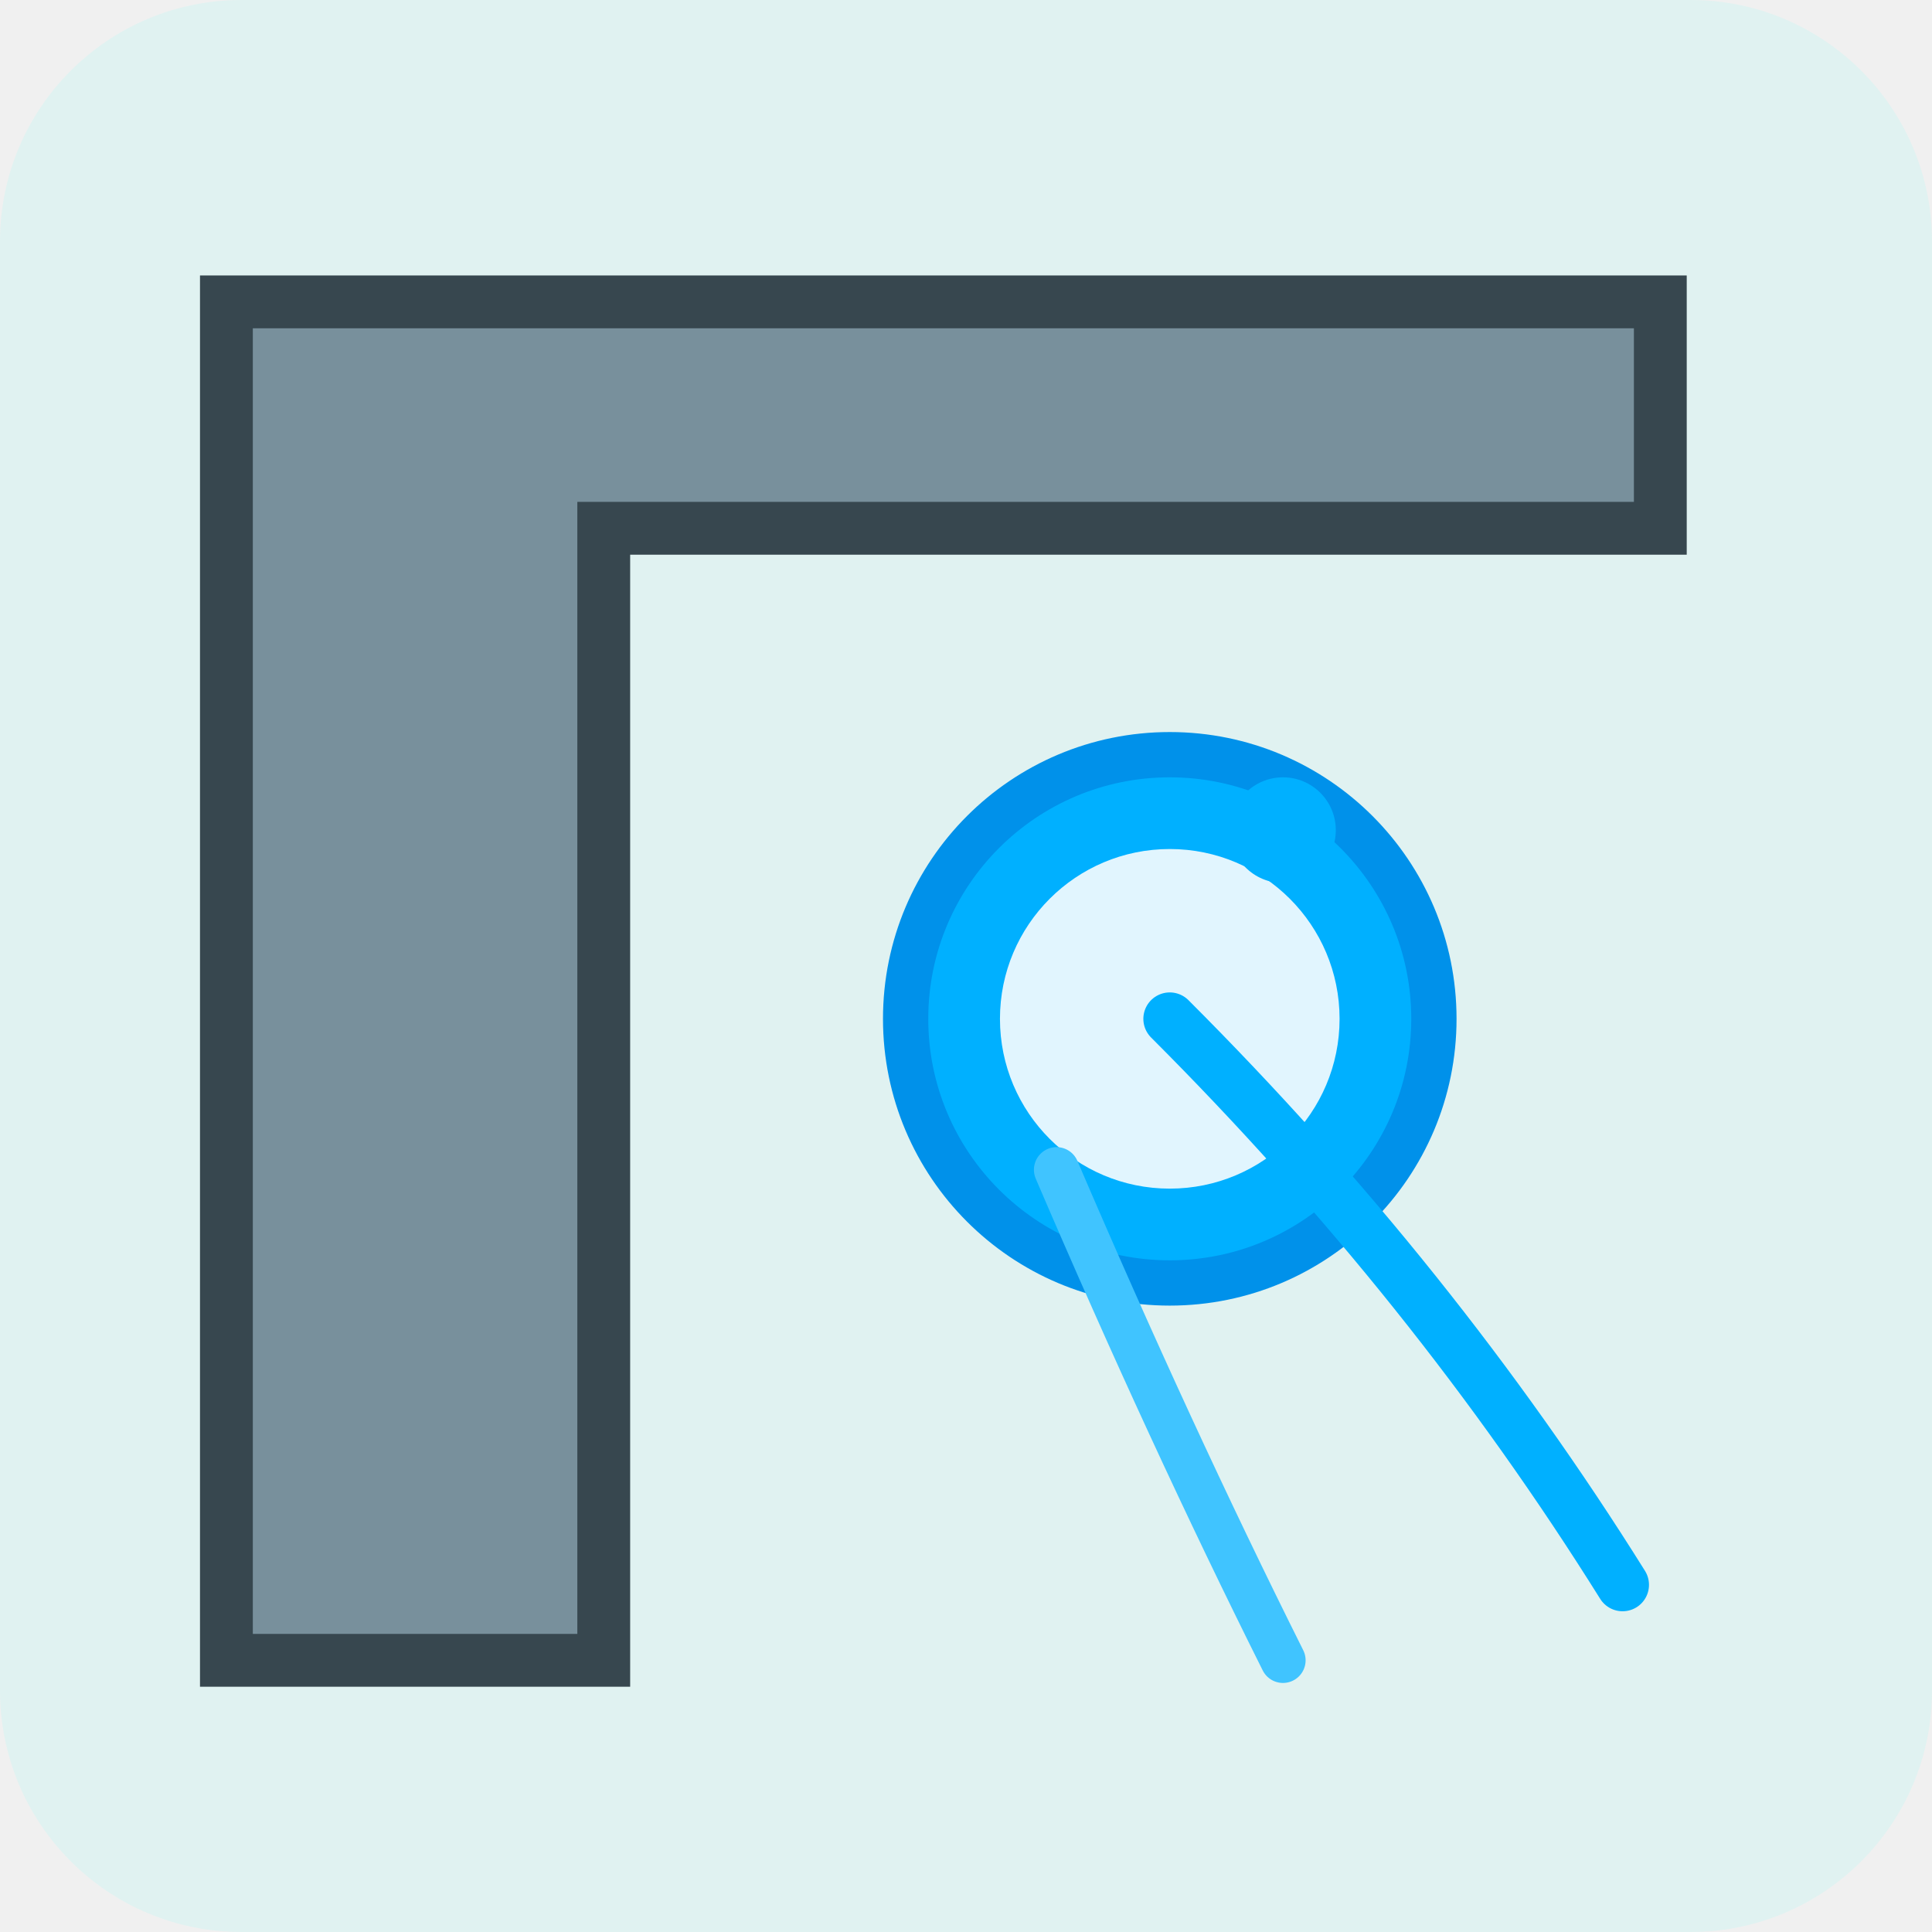
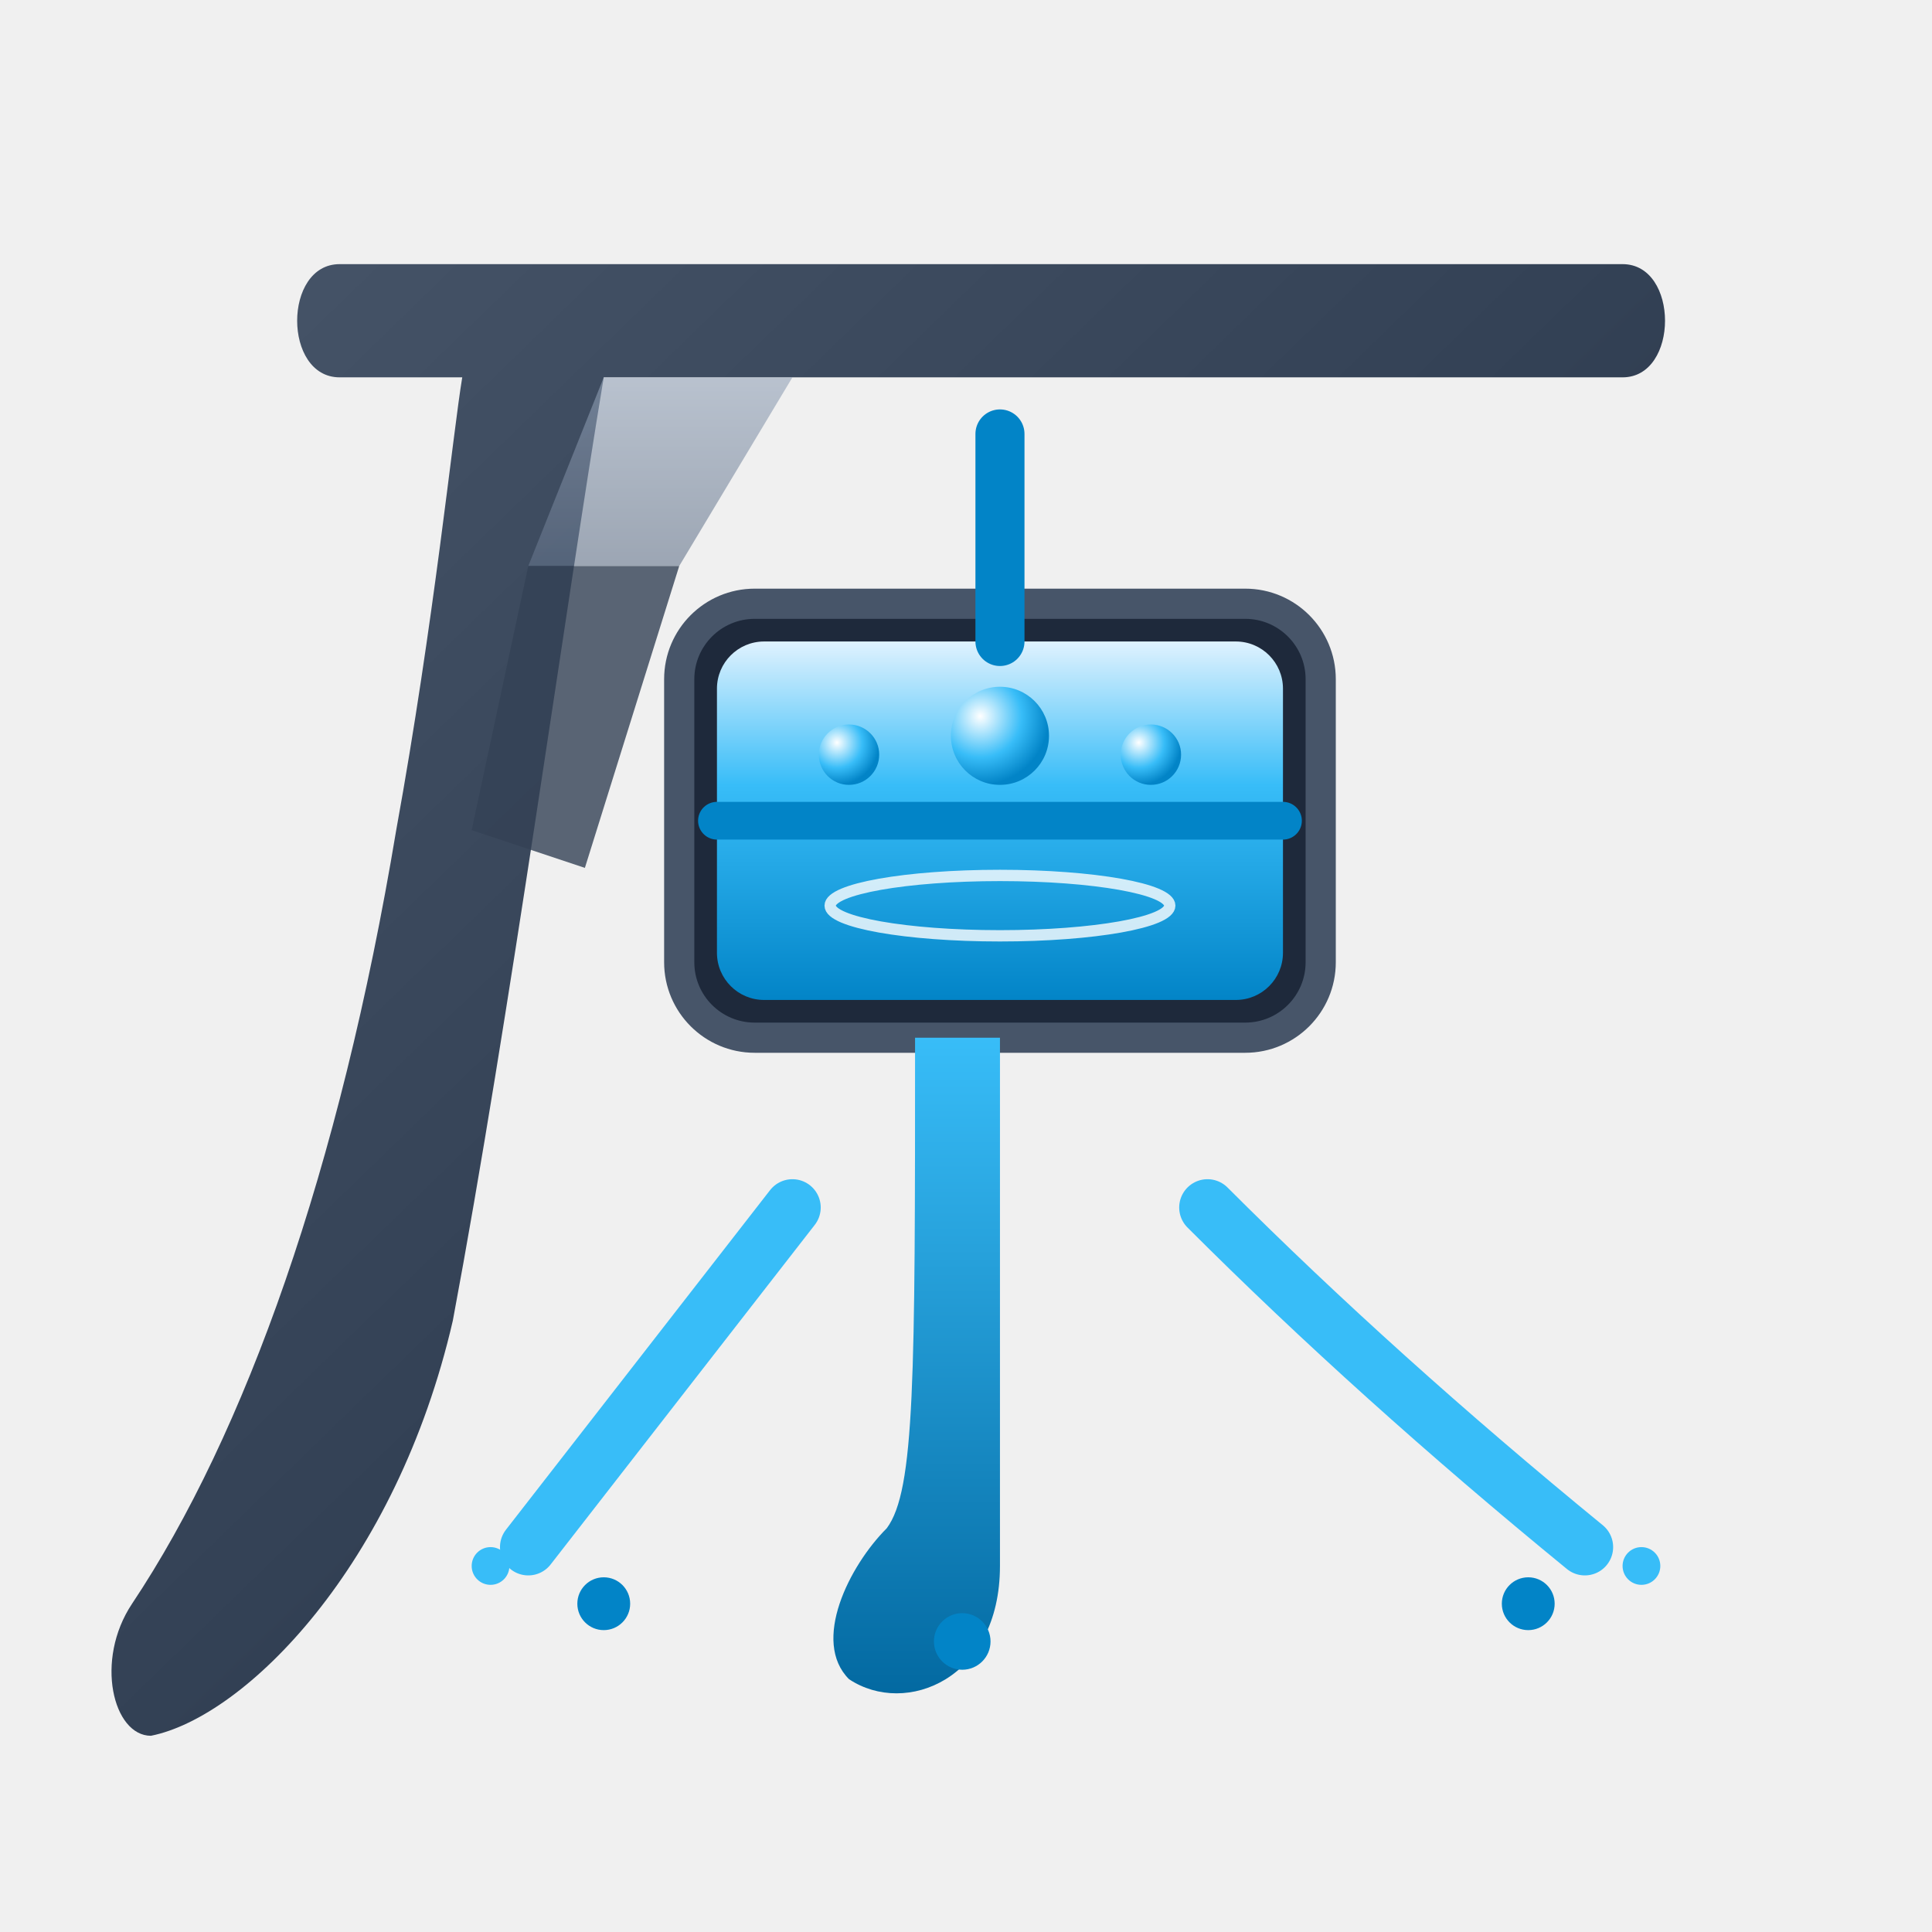
- <svg xmlns="http://www.w3.org/2000/svg" viewBox="0 0 512 512">
-   <rect width="512" height="512" rx="64" fill="#E0F2F1" />
-   <path d="M60 80 L440 80 L440 140 L160 140 L160 440 L60 440 Z" fill="#78909C" stroke="#37474F" stroke-width="14" />
-   <circle cx="310" cy="270" r="70" fill="#00B0FF" stroke="#0091EA" stroke-width="12" />
-   <circle cx="310" cy="270" r="45" fill="#E1F5FE" />
-   <path d="M310 270 Q380 340 430 420" fill="none" stroke="#00B0FF" stroke-width="14" stroke-linecap="round" />
-   <path d="M280 310 Q310 380 340 440" fill="none" stroke="#40C4FF" stroke-width="12" stroke-linecap="round" />
-   <circle cx="340" cy="220" r="14" fill="#00B0FF" />
+ <svg xmlns="http://www.w3.org/2000/svg" viewBox="0 0 1024 1024">
+   <defs>
+     <linearGradient id="cliffRock" x1="0%" y1="0%" x2="100%" y2="100%">
+       <stop offset="0%" stop-color="#475569" />
+       <stop offset="50%" stop-color="#334155" />
+       <stop offset="100%" stop-color="#1E293B" />
+     </linearGradient>
+     <linearGradient id="cliffHighlight" x1="0%" y1="0%" x2="0%" y2="100%">
+       <stop offset="0%" stop-color="#94A3B8" />
+       <stop offset="100%" stop-color="#64748B" />
+     </linearGradient>
+     <linearGradient id="springWaterGrad" x1="0%" y1="0%" x2="0%" y2="100%">
+       <stop offset="0%" stop-color="#E0F2FE" />
+       <stop offset="40%" stop-color="#38BDF8" />
+       <stop offset="100%" stop-color="#0284C7" />
+     </linearGradient>
+     <linearGradient id="streamGrad" x1="0%" y1="0%" x2="0%" y2="100%">
+       <stop offset="0%" stop-color="#38BDF8" />
+       <stop offset="100%" stop-color="#0369A1" />
+     </linearGradient>
+     <radialGradient id="bubbleGlow" cx="30%" cy="30%" r="70%">
+       <stop offset="0%" stop-color="#FFFFFF" />
+       <stop offset="60%" stop-color="#38BDF8" />
+       <stop offset="100%" stop-color="#0284C7" />
+     </radialGradient>
+   </defs>
+   <path d="M 180 140             L 860 140             C 890 140, 890 200, 860 200             L 320 200             C 300 320, 270 540, 240 700             C 210 830, 130 910, 80 920             C 60 920, 50 880, 70 850             C 130 760, 180 620, 210 440             C 230 330, 240 230, 245 200             L 180 200             C 150 200, 150 140, 180 140 Z" fill="url(#cliffRock)" />
+   <polygon points="320,200 420,200 360,300 280,300" fill="url(#cliffHighlight)" opacity="0.6" />
+   <polygon points="280,300 360,300 310,460 250,440" fill="#334155" opacity="0.8" />
+   <rect x="360" y="320" width="340" height="230" rx="40" fill="#1E293B" stroke="#475569" stroke-width="16" />
+   <rect x="380" y="340" width="300" height="190" rx="25" fill="url(#springWaterGrad)" />
+   <path d="M 530 230 L 530 340" stroke="#0284C7" stroke-width="26" stroke-linecap="round" />
+   <path d="M 380 435 L 680 435" stroke="#0284C7" stroke-width="20" stroke-linecap="round" />
+   <circle cx="530" cy="390" r="26" fill="url(#bubbleGlow)" />
+   <circle cx="450" cy="400" r="16" fill="url(#bubbleGlow)" />
+   <circle cx="610" cy="400" r="16" fill="url(#bubbleGlow)" />
+   <ellipse cx="530" cy="480" rx="90" ry="16" fill="none" stroke="#FFFFFF" stroke-width="6" opacity="0.8" />
+   <path d="M 530 550             L 530 830             C 530 890, 480 910, 450 890             C 430 870, 450 830, 470 810             C 485 790, 485 730, 485 550 Z" fill="url(#streamGrad)" />
+   <path d="M 420 640 Q 350 730 280 820" fill="none" stroke="#38BDF8" stroke-width="30" stroke-linecap="round" />
+   <path d="M 640 640 Q 730 730 840 820" fill="none" stroke="#38BDF8" stroke-width="30" stroke-linecap="round" />
+   <circle cx="320" cy="850" r="14" fill="#0284C7" />
+   <circle cx="260" cy="830" r="10" fill="#38BDF8" />
+   <circle cx="510" cy="870" r="15" fill="#0284C7" />
+   <circle cx="810" cy="850" r="14" fill="#0284C7" />
+   <circle cx="870" cy="830" r="10" fill="#38BDF8" />
</svg>
